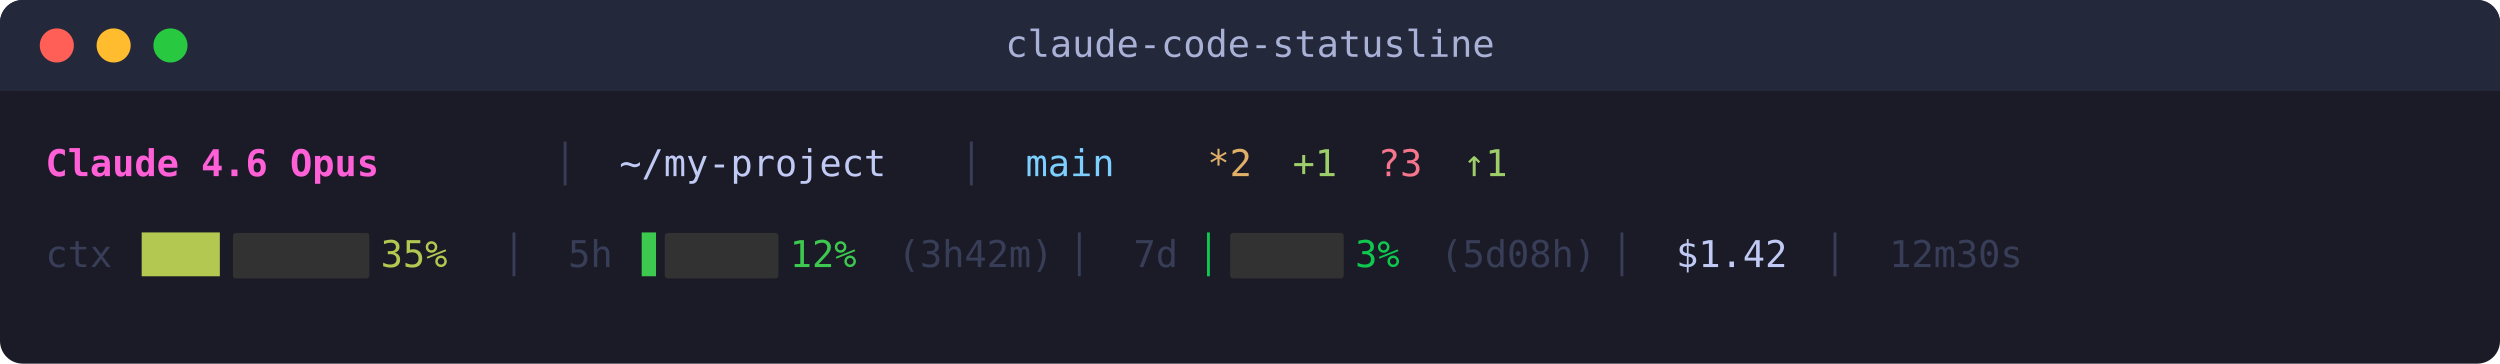
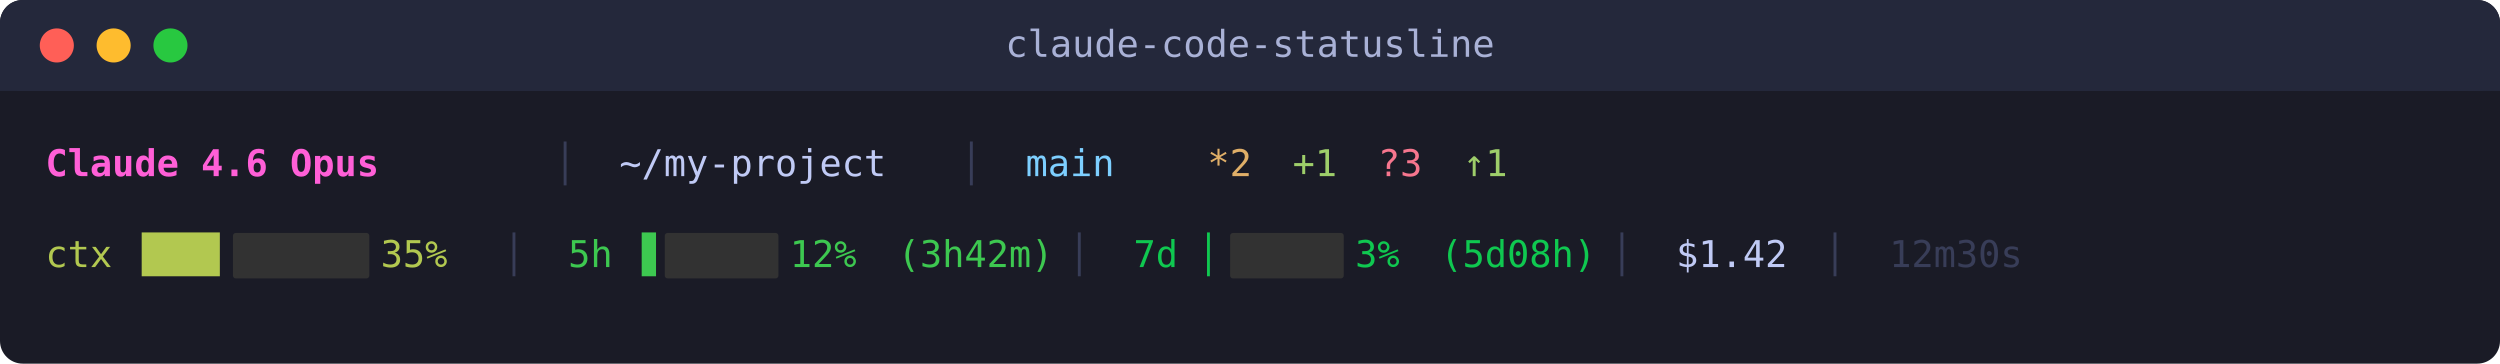
<svg xmlns="http://www.w3.org/2000/svg" width="880" height="128" viewBox="0 0 880 128">
  <defs>
    <style>
      @font-face {
        font-family: 'Menlo';
        src: local('Menlo'), local('Monaco'), local('Consolas'), local('DejaVu Sans Mono');
      }
      text { font-family: 'Menlo', 'Monaco', 'Consolas', 'DejaVu Sans Mono', monospace; font-size: 13px; }
      .dim { opacity: 0.5; }
    </style>
  </defs>
  <rect width="880" height="128" rx="8" ry="8" fill="#1a1b26" />
  <rect width="880" height="32" rx="8" ry="8" fill="#24283b" />
  <rect y="24" width="880" height="8" fill="#24283b" />
  <circle cx="20" cy="16" r="6" fill="#ff5f57" />
  <circle cx="40" cy="16" r="6" fill="#febc2e" />
  <circle cx="60" cy="16" r="6" fill="#28c840" />
  <text x="440" y="20" fill="#a9b1d6" text-anchor="middle" font-size="12">claude-code-statusline</text>
  <text x="16" y="62" fill="#ff5fd7" font-weight="bold"> Claude 4.6 Opus</text>
  <text x="195" y="62" fill="#565f89" class="dim"> │ </text>
  <text x="218" y="62" fill="#c0caf5">~/my-project</text>
  <text x="338" y="62" fill="#565f89" class="dim"> │ </text>
  <text x="361" y="62" fill="#7dcfff"> main</text>
  <text x="425" y="62" fill="#e0af68"> *2</text>
  <text x="455" y="62" fill="#9ece6a"> +1</text>
  <text x="485" y="62" fill="#f7768e"> ?3</text>
  <text x="515" y="62" fill="#9ece6a"> ↑1</text>
-   <text x="16" y="94" fill="#565f89" class="dim">ctx </text>
+   <text x="16" y="94" fill="rgb(178,200,80)">ctx </text>
  <text x="50" y="94" fill="rgb(178,200,80)">███▌</text>
  <rect x="82" y="82" width="48" height="16" rx="1" fill="rgb(50,50,50)" />
  <text x="134" y="94" fill="rgb(178,200,80)"> 35%</text>
  <text x="177" y="94" fill="#565f89" class="dim"> │ </text>
-   <text x="200" y="94" fill="#565f89" class="dim">5h </text>
+   <text x="200" y="94" fill="rgb(61,200,80)">5h </text>
  <text x="226" y="94" fill="rgb(61,200,80)">▋</text>
  <rect x="234" y="82" width="40" height="16" rx="1" fill="rgb(50,50,50)" />
  <text x="278" y="94" fill="rgb(61,200,80)"> 12%</text>
-   <text x="316" y="94" fill="#565f89" class="dim">(3h42m)</text>
+   <text x="316" y="94" fill="rgb(61,200,80)">(3h42m)</text>
  <text x="376" y="94" fill="#565f89" class="dim"> │ </text>
-   <text x="399" y="94" fill="#565f89" class="dim">7d </text>
+   <text x="399" y="94" fill="rgb(15,200,80)">7d </text>
  <text x="425" y="94" fill="rgb(15,200,80)">▏</text>
  <rect x="433" y="82" width="40" height="16" rx="1" fill="rgb(50,50,50)" />
  <text x="477" y="94" fill="rgb(15,200,80)"> 3%</text>
-   <text x="507" y="94" fill="#565f89" class="dim">(5d08h)</text>
+   <text x="507" y="94" fill="rgb(15,200,80)">(5d08h)</text>
  <text x="567" y="94" fill="#565f89" class="dim"> │ </text>
  <text x="590" y="94" fill="#c0caf5">$1.42</text>
  <text x="642" y="94" fill="#565f89" class="dim"> │ </text>
  <text x="665" y="94" fill="#565f89" class="dim">12m30s</text>
</svg>
